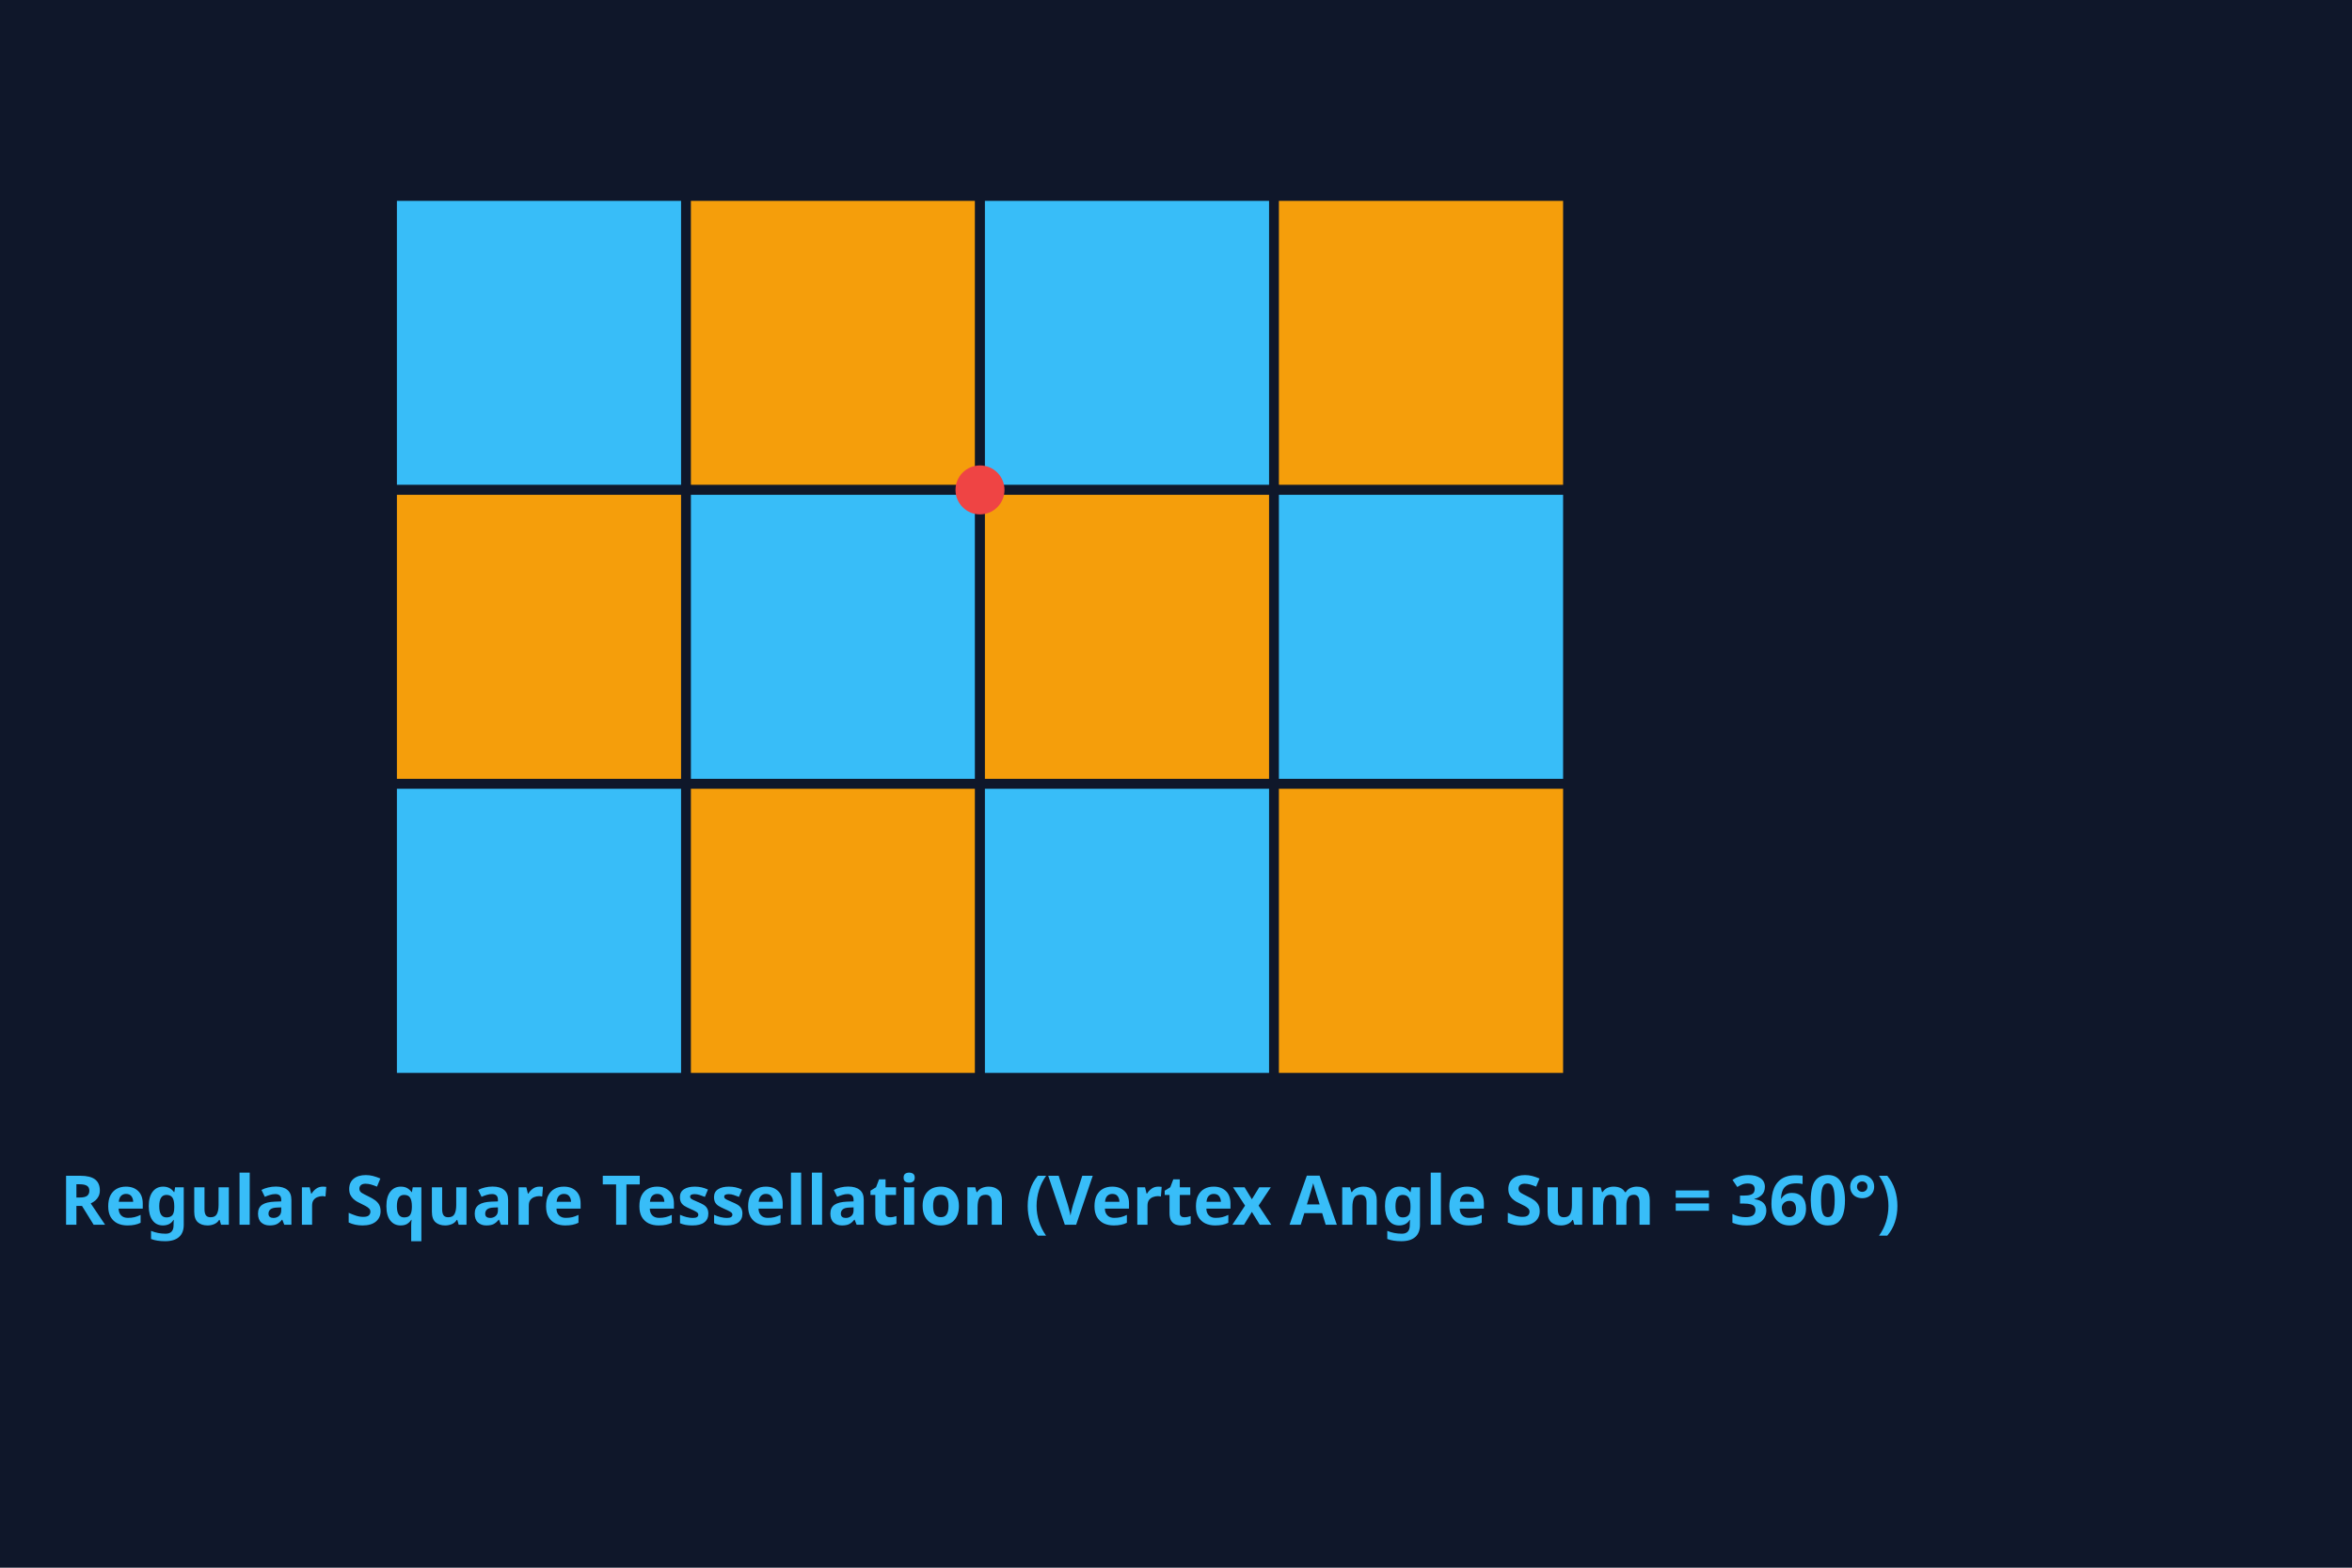
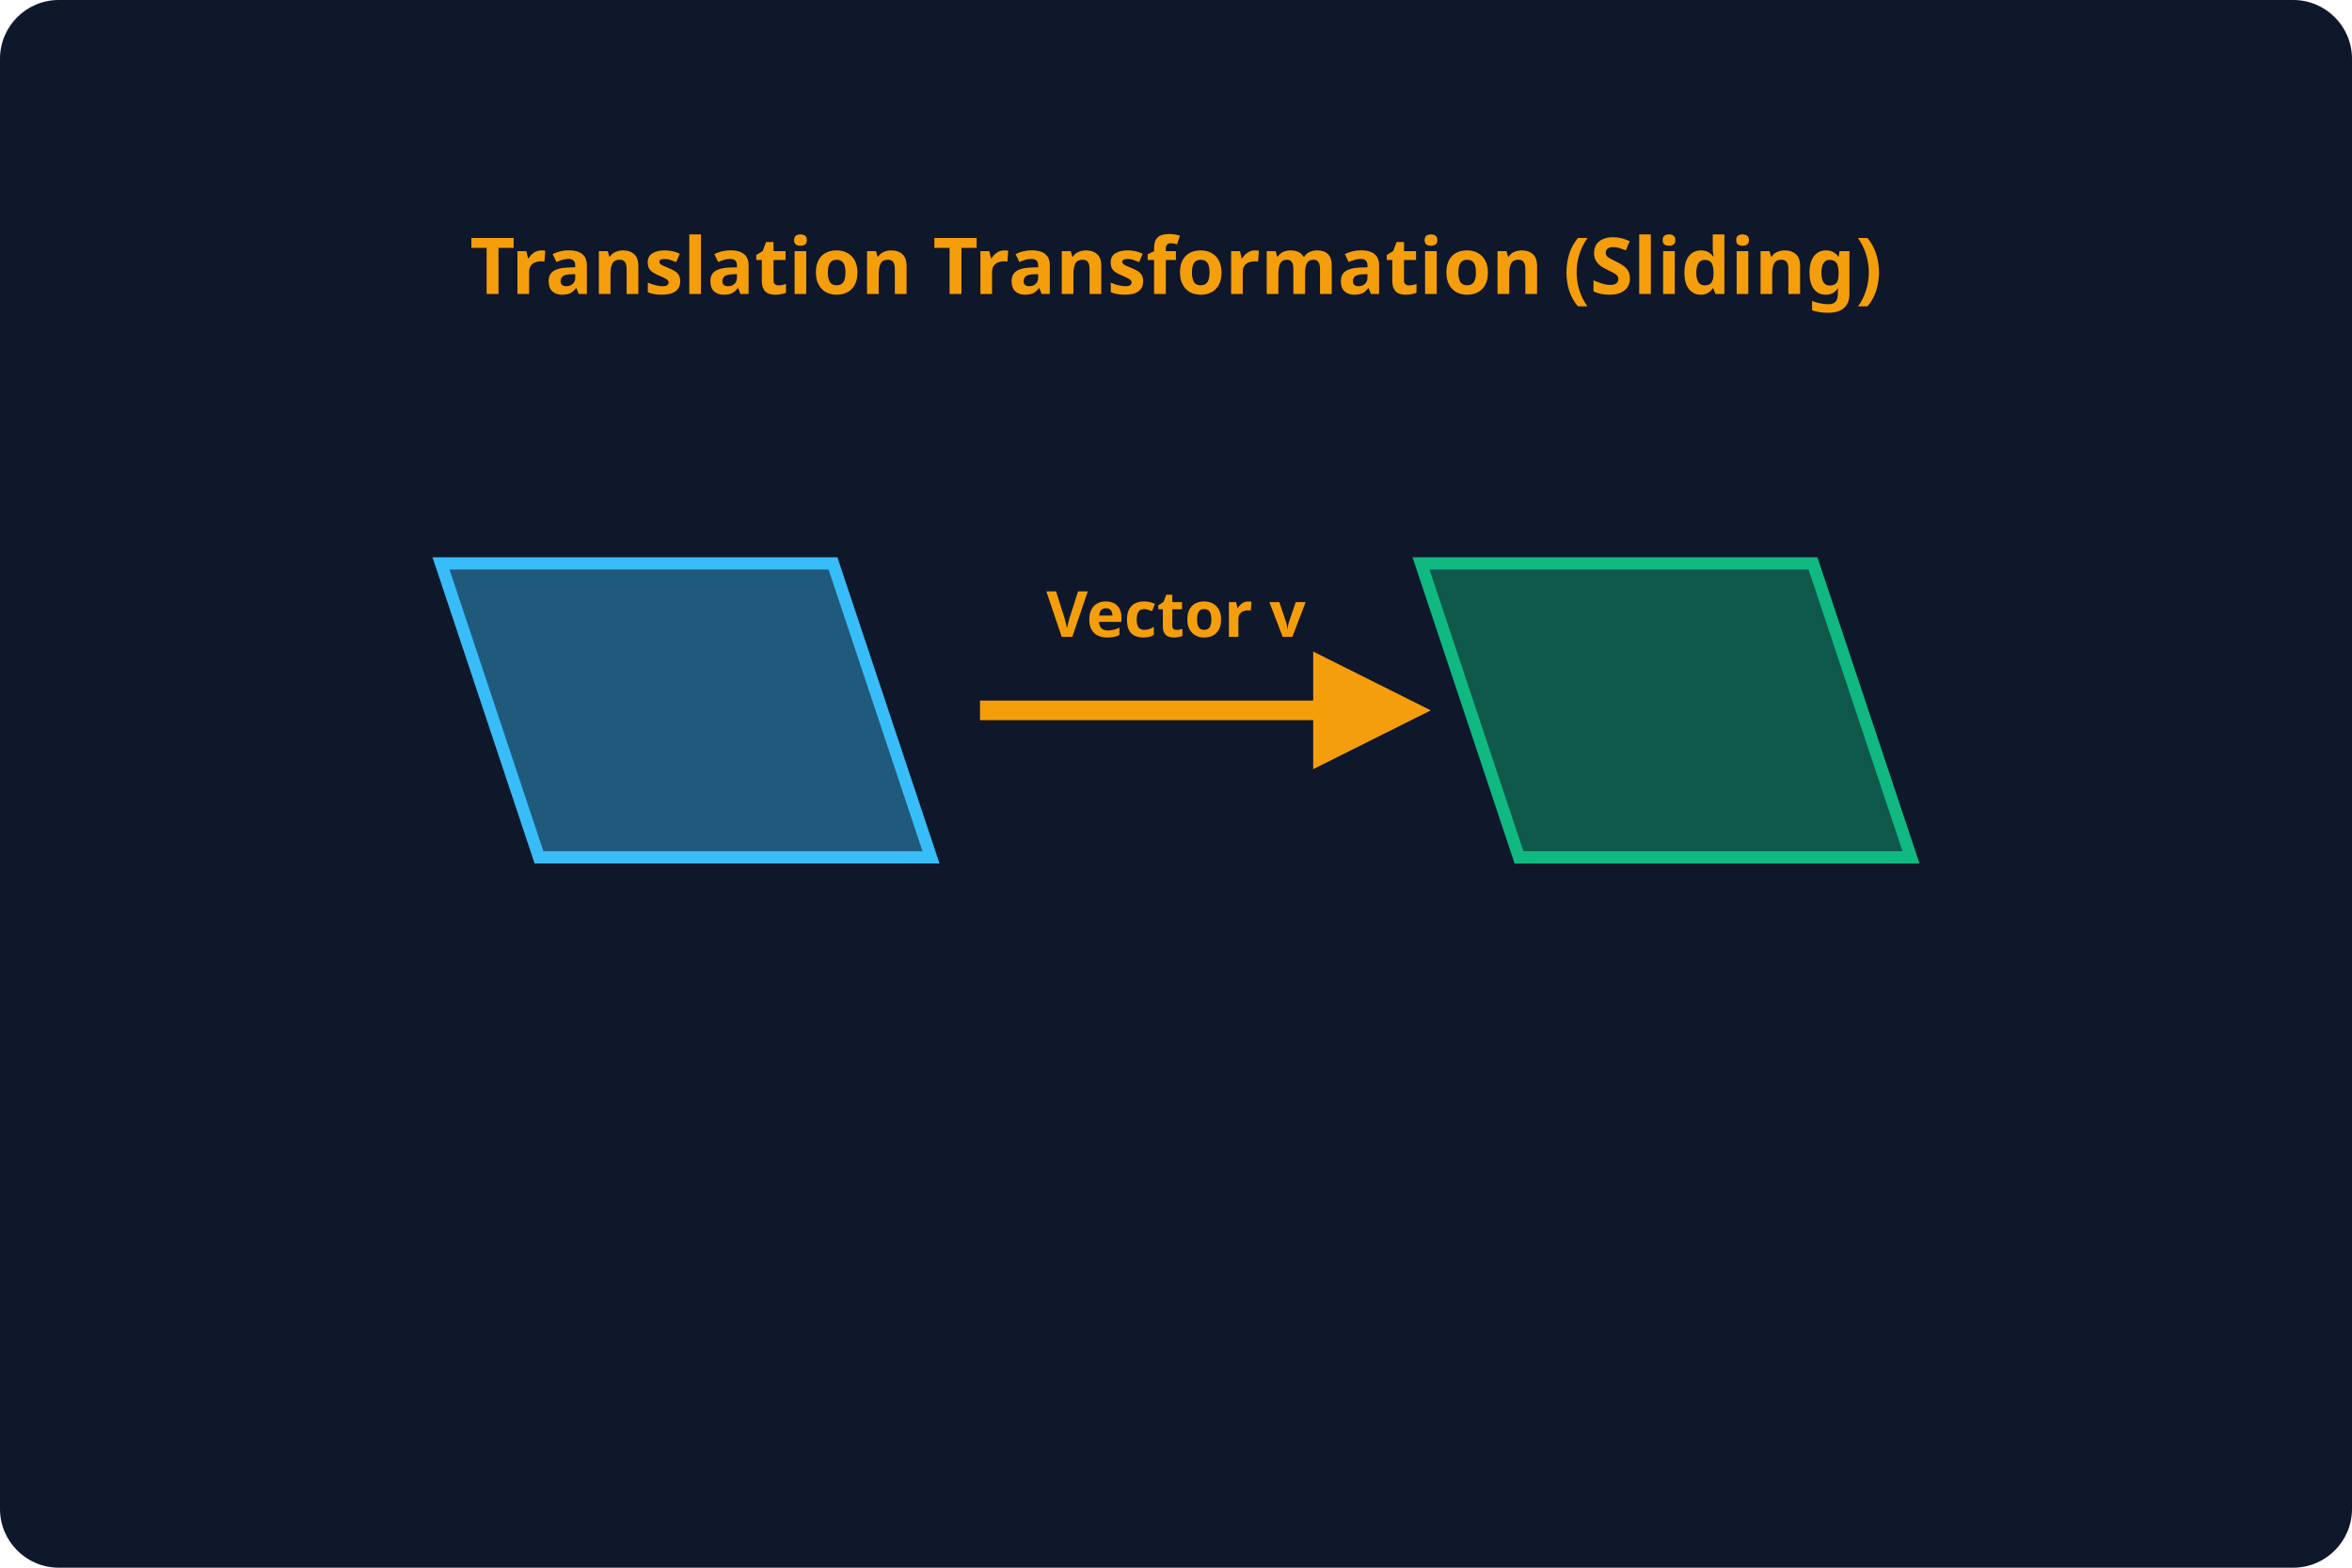
<svg xmlns="http://www.w3.org/2000/svg" width="480" height="320" viewBox="0 0 480 320">
  <defs>
    <marker id="arrow" viewBox="0 0 10 10" refX="5" refY="5" markerWidth="6" markerHeight="6" orient="auto-start-reverse">
      <path d="M 0 0 L 10 5 L 0 10 z" fill="#f59e0b" />
    </marker>
  </defs>
-   <rect width="100%" height="100%" fill="#0f172a" />
-   <g transform="translate(80, 40)">
-     <rect x="0" y="0" width="60" height="60" fill="#38bdf8" stroke="#0f172a" stroke-width="2" />
-     <rect x="60" y="0" width="60" height="60" fill="#f59e0b" stroke="#0f172a" stroke-width="2" />
-     <rect x="120" y="0" width="60" height="60" fill="#38bdf8" stroke="#0f172a" stroke-width="2" />
-     <rect x="180" y="0" width="60" height="60" fill="#f59e0b" stroke="#0f172a" stroke-width="2" />
-     <rect x="0" y="60" width="60" height="60" fill="#f59e0b" stroke="#0f172a" stroke-width="2" />
-     <rect x="60" y="60" width="60" height="60" fill="#38bdf8" stroke="#0f172a" stroke-width="2" />
-     <rect x="120" y="60" width="60" height="60" fill="#f59e0b" stroke="#0f172a" stroke-width="2" />
-     <rect x="180" y="60" width="60" height="60" fill="#38bdf8" stroke="#0f172a" stroke-width="2" />
-     <rect x="0" y="120" width="60" height="60" fill="#38bdf8" stroke="#0f172a" stroke-width="2" />
-     <rect x="60" y="120" width="60" height="60" fill="#f59e0b" stroke="#0f172a" stroke-width="2" />
-     <rect x="120" y="120" width="60" height="60" fill="#38bdf8" stroke="#0f172a" stroke-width="2" />
-     <rect x="180" y="120" width="60" height="60" fill="#f59e0b" stroke="#0f172a" stroke-width="2" />
-     <circle cx="120" cy="60" r="5" fill="#ef4444" />
-     <text x="120" y="210" text-anchor="middle" font-family="sans-serif" font-size="14" fill="#38bdf8" font-weight="bold">Regular Square Tessellation (Vertex Angle Sum = 360°)</text>
+   <rect width="100%" height="100%" fill="#0f172a" rx="12" />
+   <g transform="translate(60, 35)">
+     <text x="180" y="25" text-anchor="middle" font-family="sans-serif" font-size="16" fill="#f59e0b" font-weight="bold">Translation Transformation (Sliding)</text>
+     <polygon points="30,80 110,80 130,140 50,140" fill="rgba(56, 189, 248, 0.4)" stroke="#38bdf8" stroke-width="2.5" />
+     <path d="M 140,110 L 220,110" stroke="#f59e0b" stroke-width="4" marker-end="url(#arrow)" />
+     <text x="180" y="95" text-anchor="middle" font-family="sans-serif" font-size="13" fill="#f59e0b" font-weight="bold">Vector v</text>
+     <polygon points="230,80 310,80 330,140 250,140" fill="rgba(16, 185, 129, 0.4)" stroke="#10b981" stroke-width="2.5" />
  </g>
</svg>
